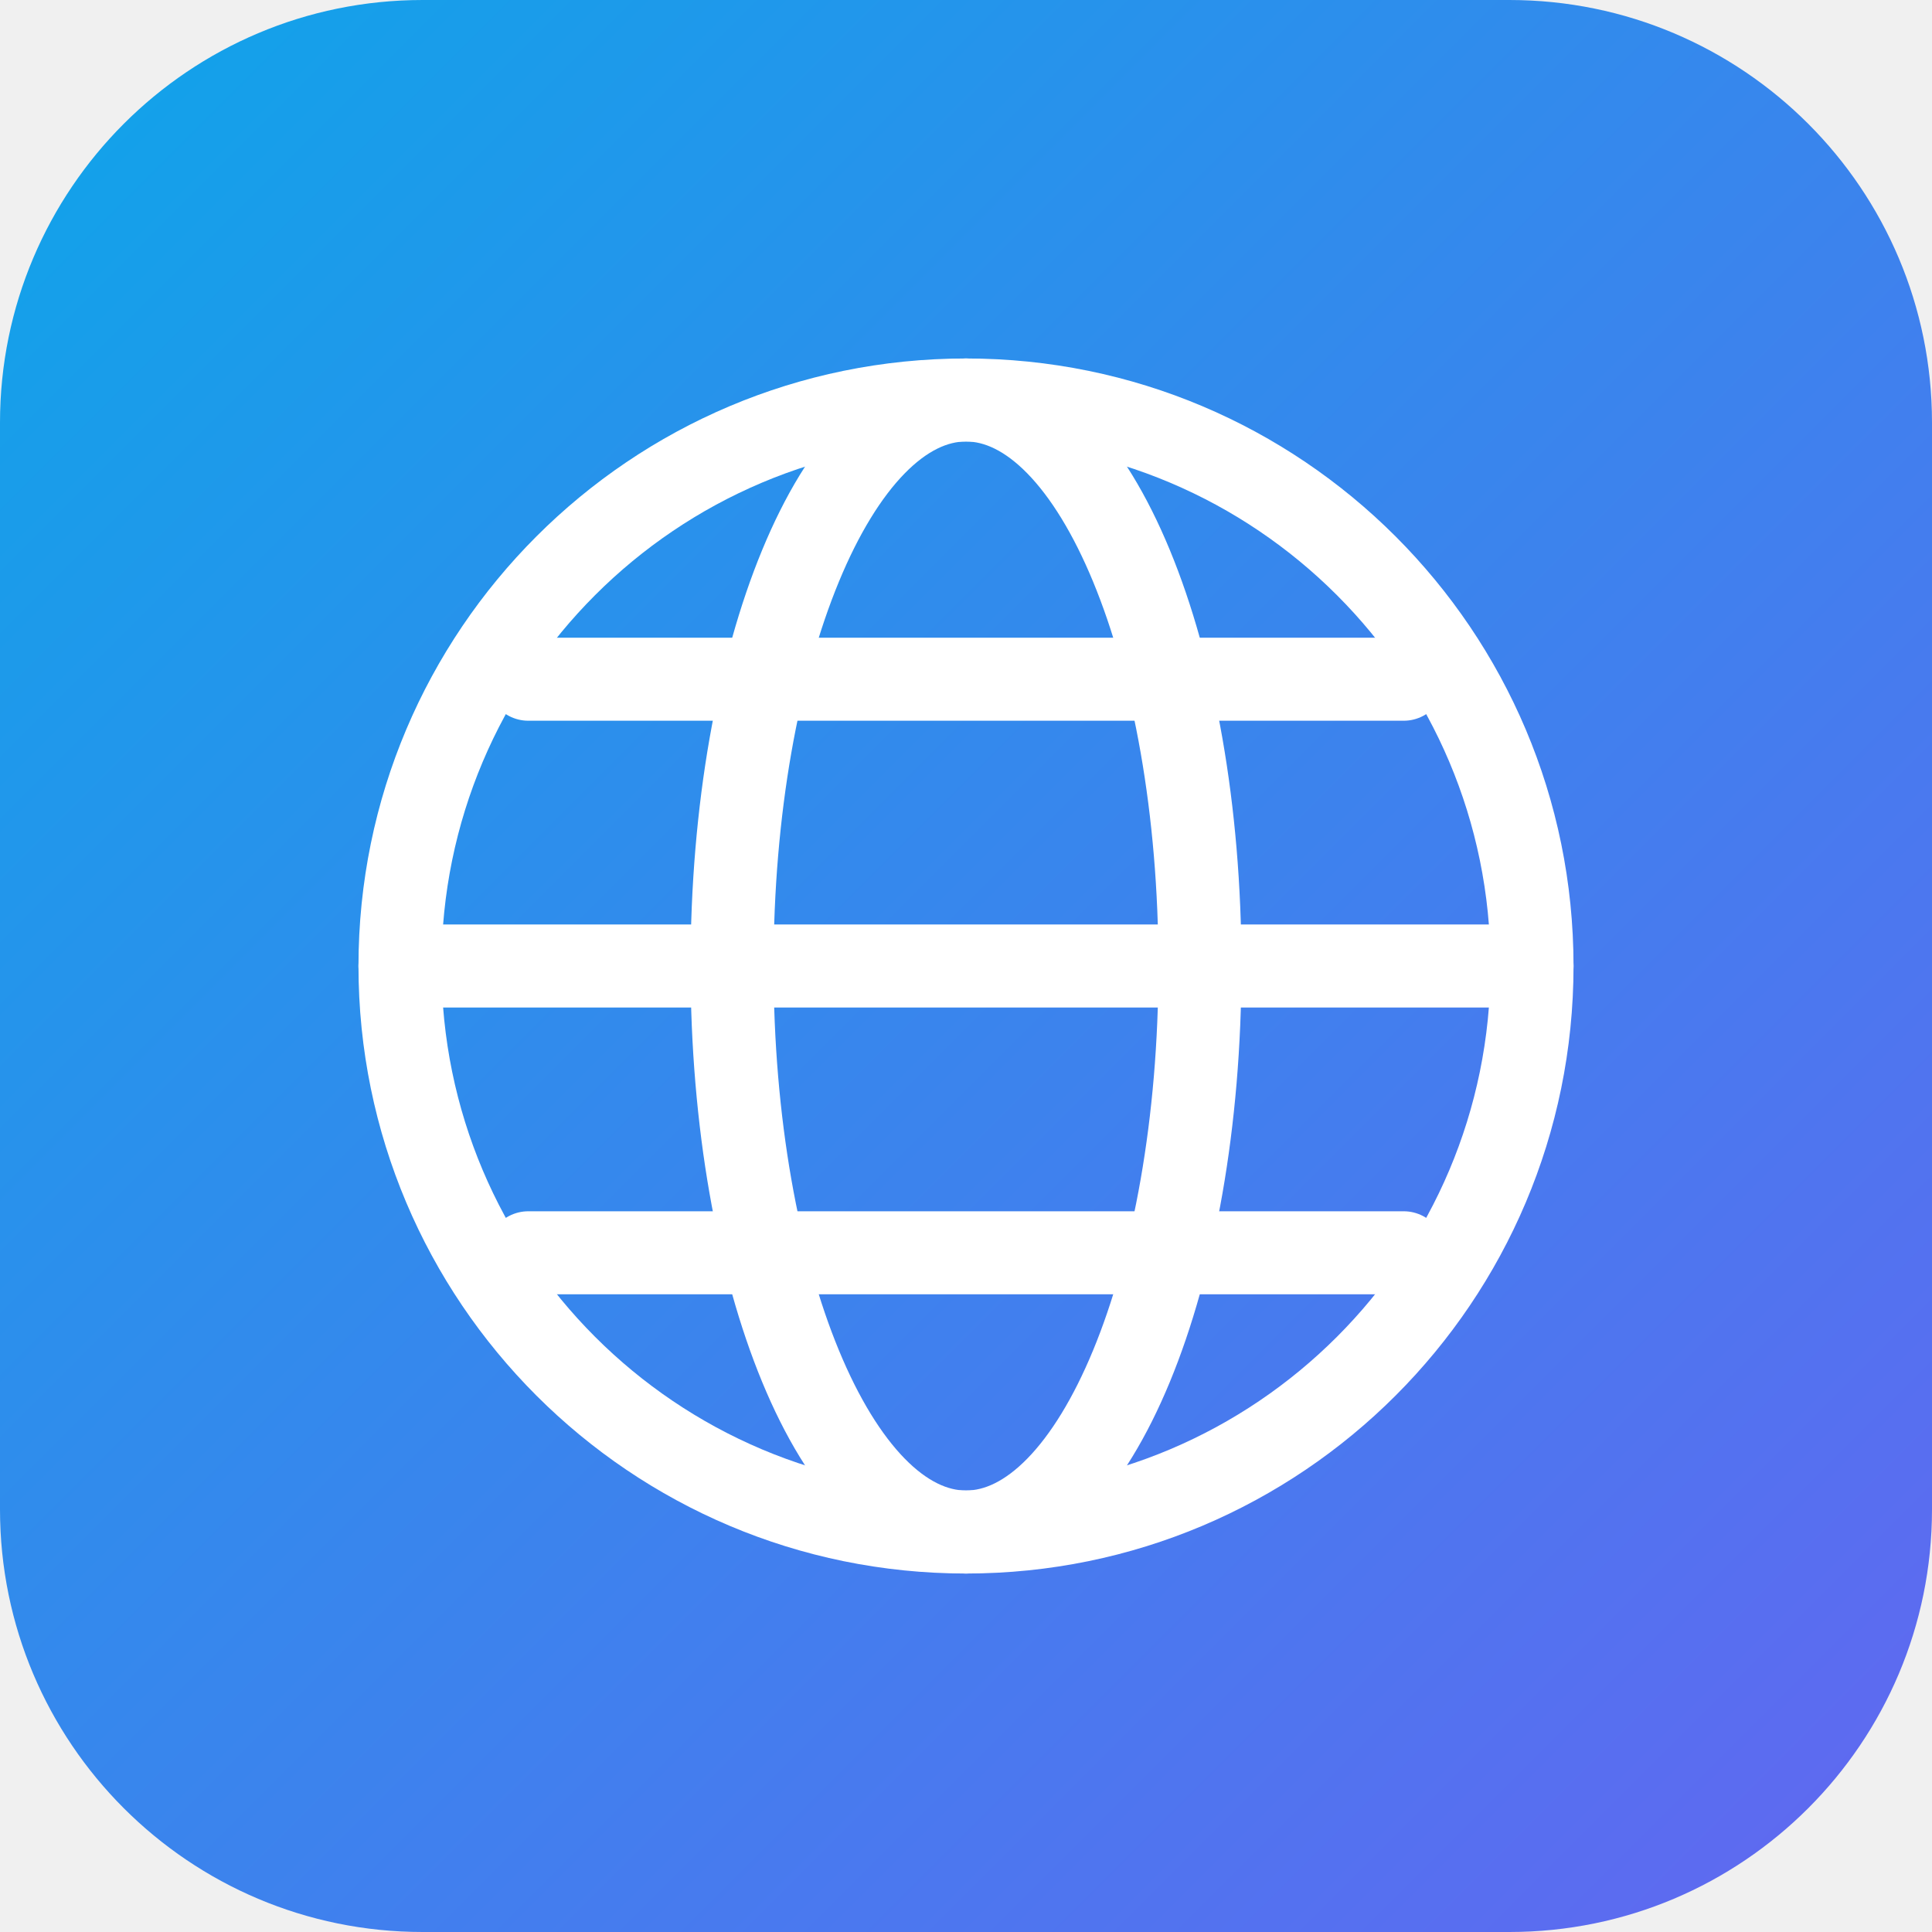
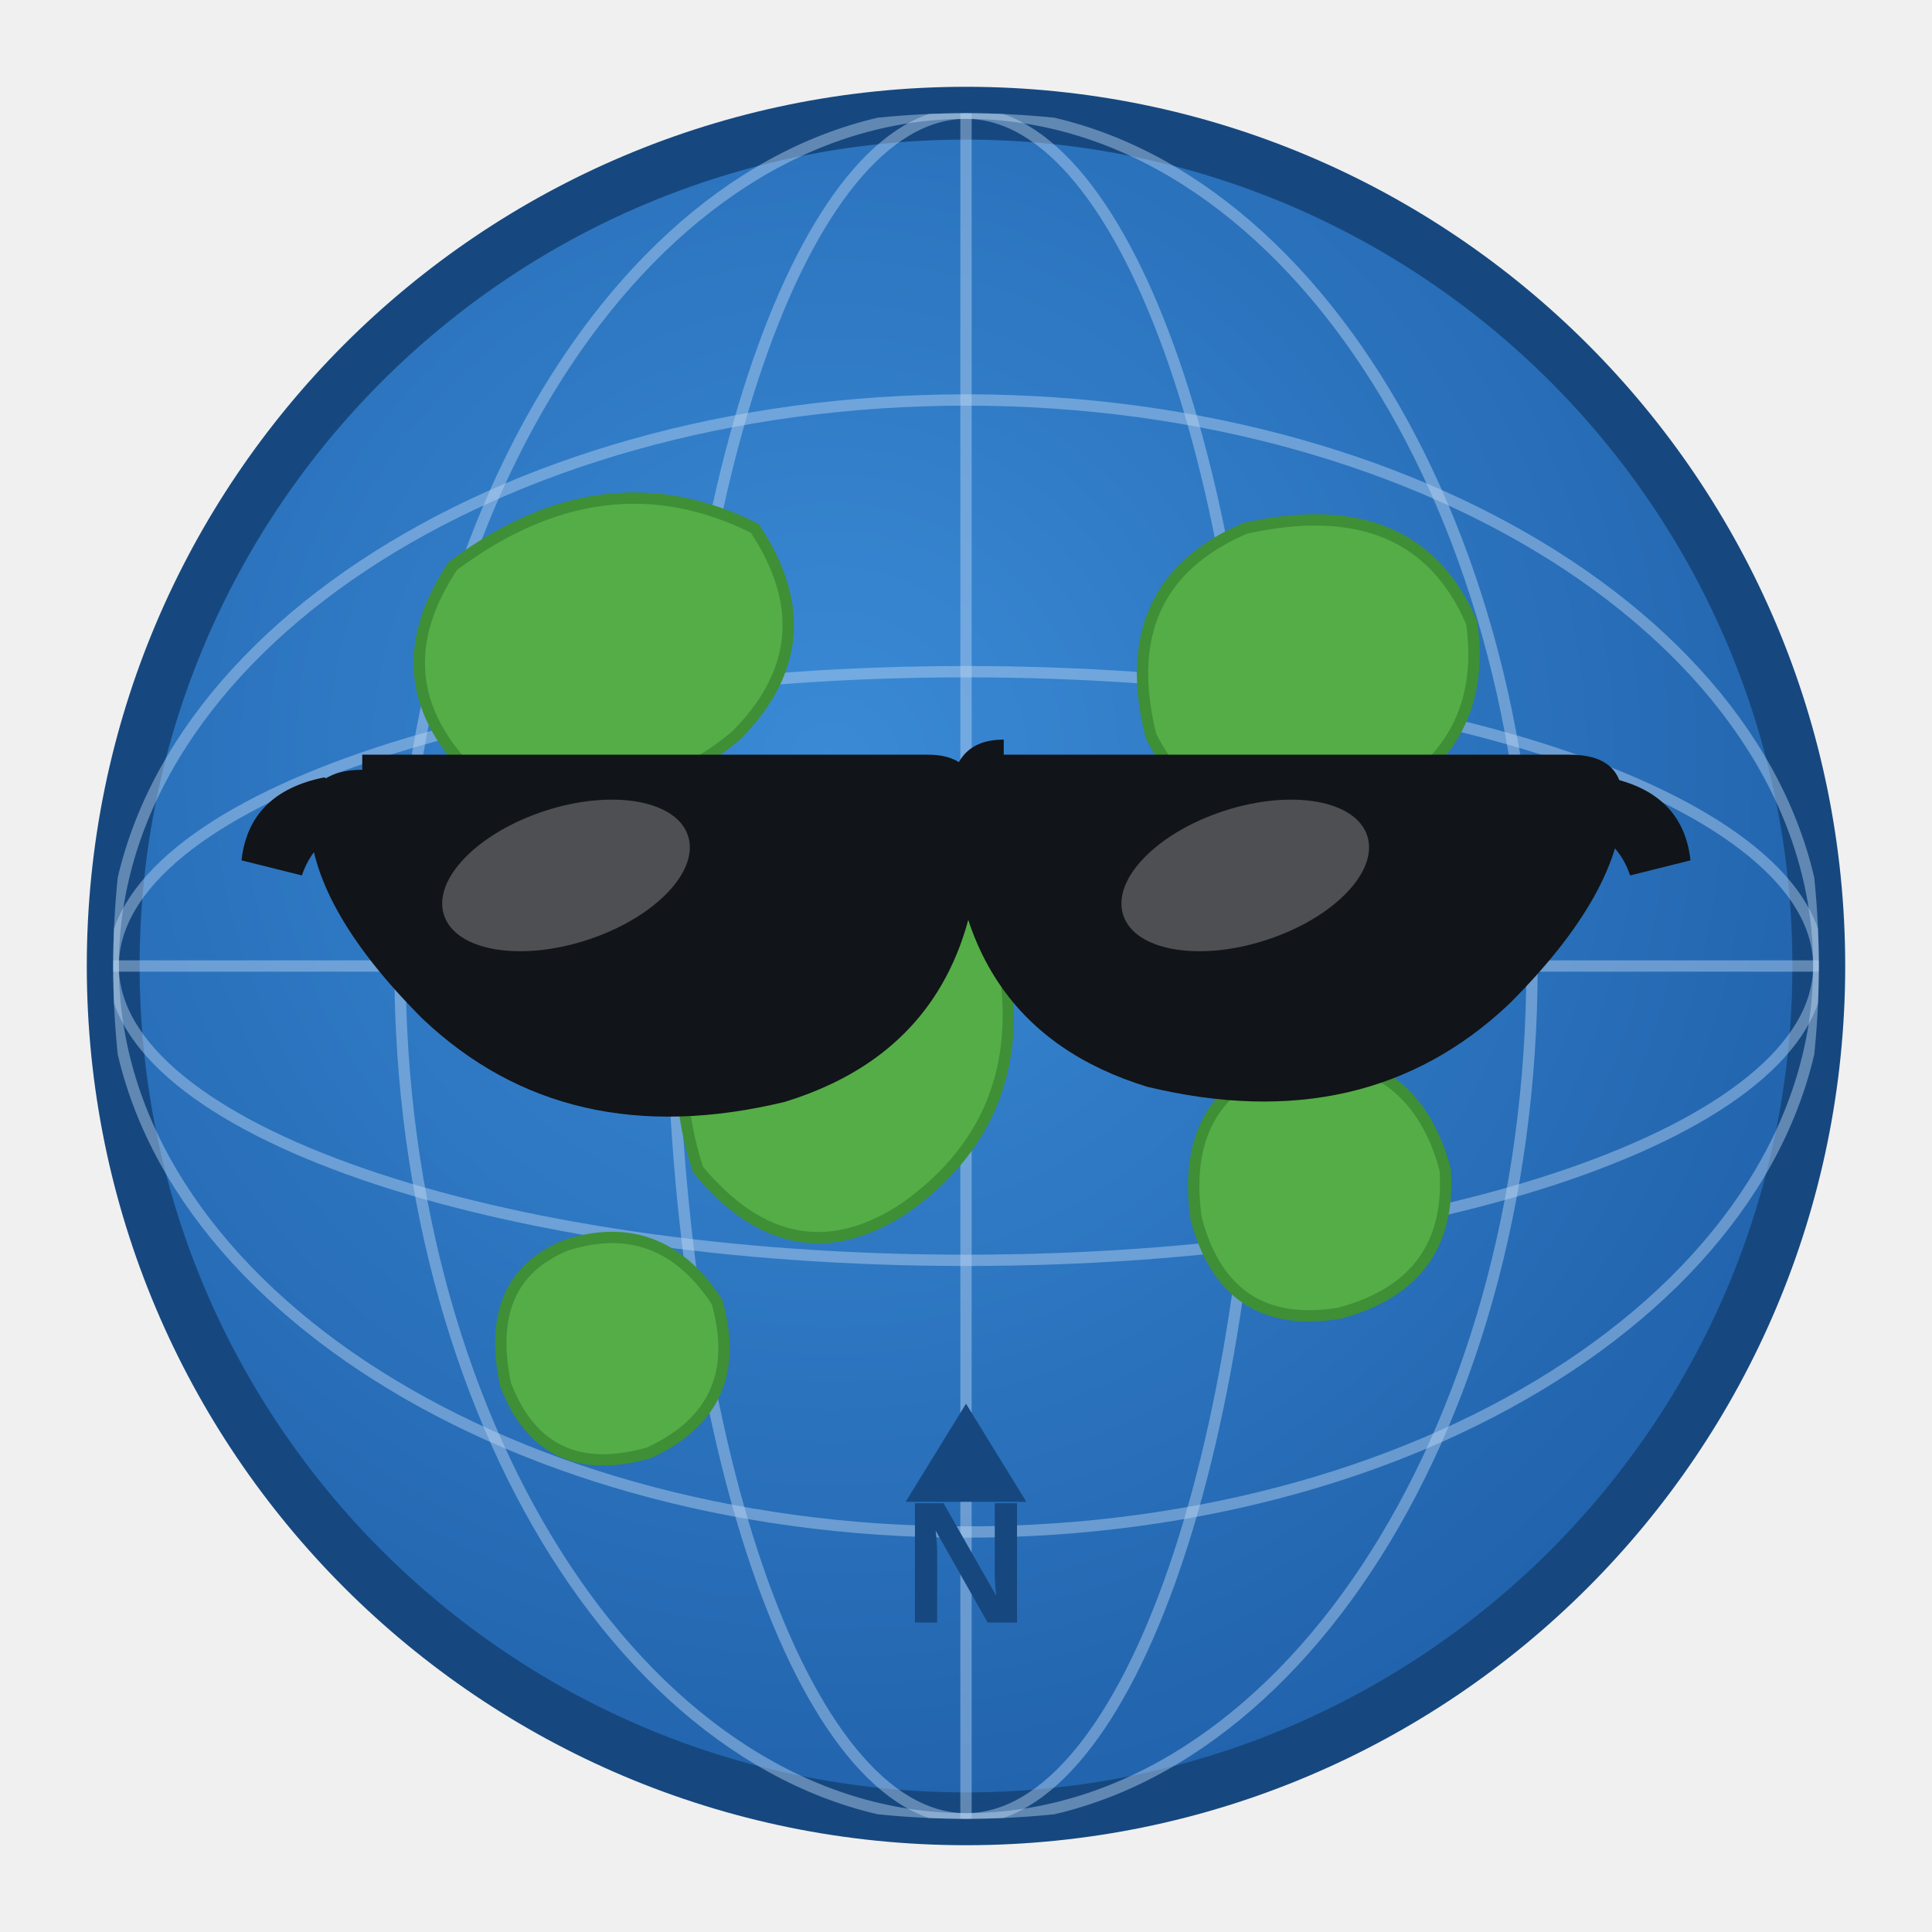
<svg xmlns="http://www.w3.org/2000/svg" viewBox="0 0 512 512" width="512" height="512">
  <defs>
-     <linearGradient id="g" x1="0" y1="0" x2="1" y2="1">
-       <stop offset="0" stop-color="#0ea5e9" />
-       <stop offset="1" stop-color="#6366f1" />
-     </linearGradient>
+     <radialGradient id="ocean" cx="42%" cy="38%" r="70%">
+       <stop offset="0%" stop-color="#3a8ad6" />
+       <stop offset="100%" stop-color="#1f5fa8" />
+     </radialGradient>
+     <clipPath id="globe">
+       <circle cx="256" cy="256" r="226" />
+     </clipPath>
  </defs>
-   <rect width="512" height="512" rx="112" fill="url(#g)" />
-   <g fill="none" stroke="#ffffff" stroke-width="22" stroke-linecap="round">
-     <circle cx="256" cy="256" r="150" />
-     <ellipse cx="256" cy="256" rx="62" ry="150" />
-     <line x1="106" y1="256" x2="406" y2="256" />
-     <path d="M140 180 H372" />
-     <path d="M140 332 H372" />
+   <circle cx="256" cy="256" r="226" fill="url(#ocean)" stroke="#16487f" stroke-width="14" />
+   <g clip-path="url(#globe)">
+     <g fill="none" stroke="#bcd6f2" stroke-opacity="0.45" stroke-width="3">
+       <ellipse cx="256" cy="256" rx="226" ry="78" />
+       <ellipse cx="256" cy="256" rx="226" ry="150" />
+       <ellipse cx="256" cy="256" rx="78" ry="226" />
+       <ellipse cx="256" cy="256" rx="150" ry="226" />
+       <line x1="30" y1="256" x2="482" y2="256" />
+       <line x1="256" y1="30" x2="256" y2="482" />
+     </g>
+     <g fill="#54ad46" stroke="#3f8f36" stroke-width="3">
+       <path d="M120 150 q40 -30 80 -10 q20 30 -5 55 q-30 25 -70 10 q-25 -25 -5 -55 z" />
+       <path d="M210 230 q35 -10 55 20 q10 45 -25 70 q-30 20 -55 -10 q-15 -45 25 -80 z" />
+       <path d="M330 140 q45 -10 60 25 q5 35 -30 50 q-40 10 -55 -20 q-10 -40 25 -55 z" />
+       <path d="M345 280 q30 0 38 30 q2 30 -28 38 q-30 5 -38 -25 q-5 -35 28 -43 z" />
+       <path d="M150 330 q25 -8 40 15 q8 28 -18 40 q-28 8 -38 -18 q-6 -28 16 -37 z" />
+     </g>
+   </g>
+   <g fill="#16487f">
+     <path d="M256 372 l16 26 h-32 z" />
+     <text x="256" y="430" font-family="Arial, sans-serif" font-size="46" font-weight="700" text-anchor="middle">N</text>
+   </g>
+   <g fill="#111418">
+     <rect x="236" y="212" width="40" height="20" rx="8" />
+     <path d="M86 206 q-20 4 -22 22 l16 4 q4 -12 18 -14 z" />
+     <path d="M426 206 q20 4 22 22 l-16 4 q-4 -12 -18 -14 z" />
+     <path d="M96 200 h150 q14 0 14 16 q0 60 -52 76 q-58 14 -96 -22 q-30 -30 -30 -54 q0 -12 14 -12 z" />
+     <path d="M266 200 h150 q14 0 14 12 q0 24 -30 54 q-38 36 -96 22 q-52 -16 -52 -76 q0 -16 14 -16 z" />
+   </g>
+   <g fill="#ffffff" opacity="0.25">
+     <ellipse cx="150" cy="232" rx="34" ry="18" transform="rotate(-18 150 232)" />
+     <ellipse cx="330" cy="232" rx="34" ry="18" transform="rotate(-18 330 232)" />
  </g>
</svg>
